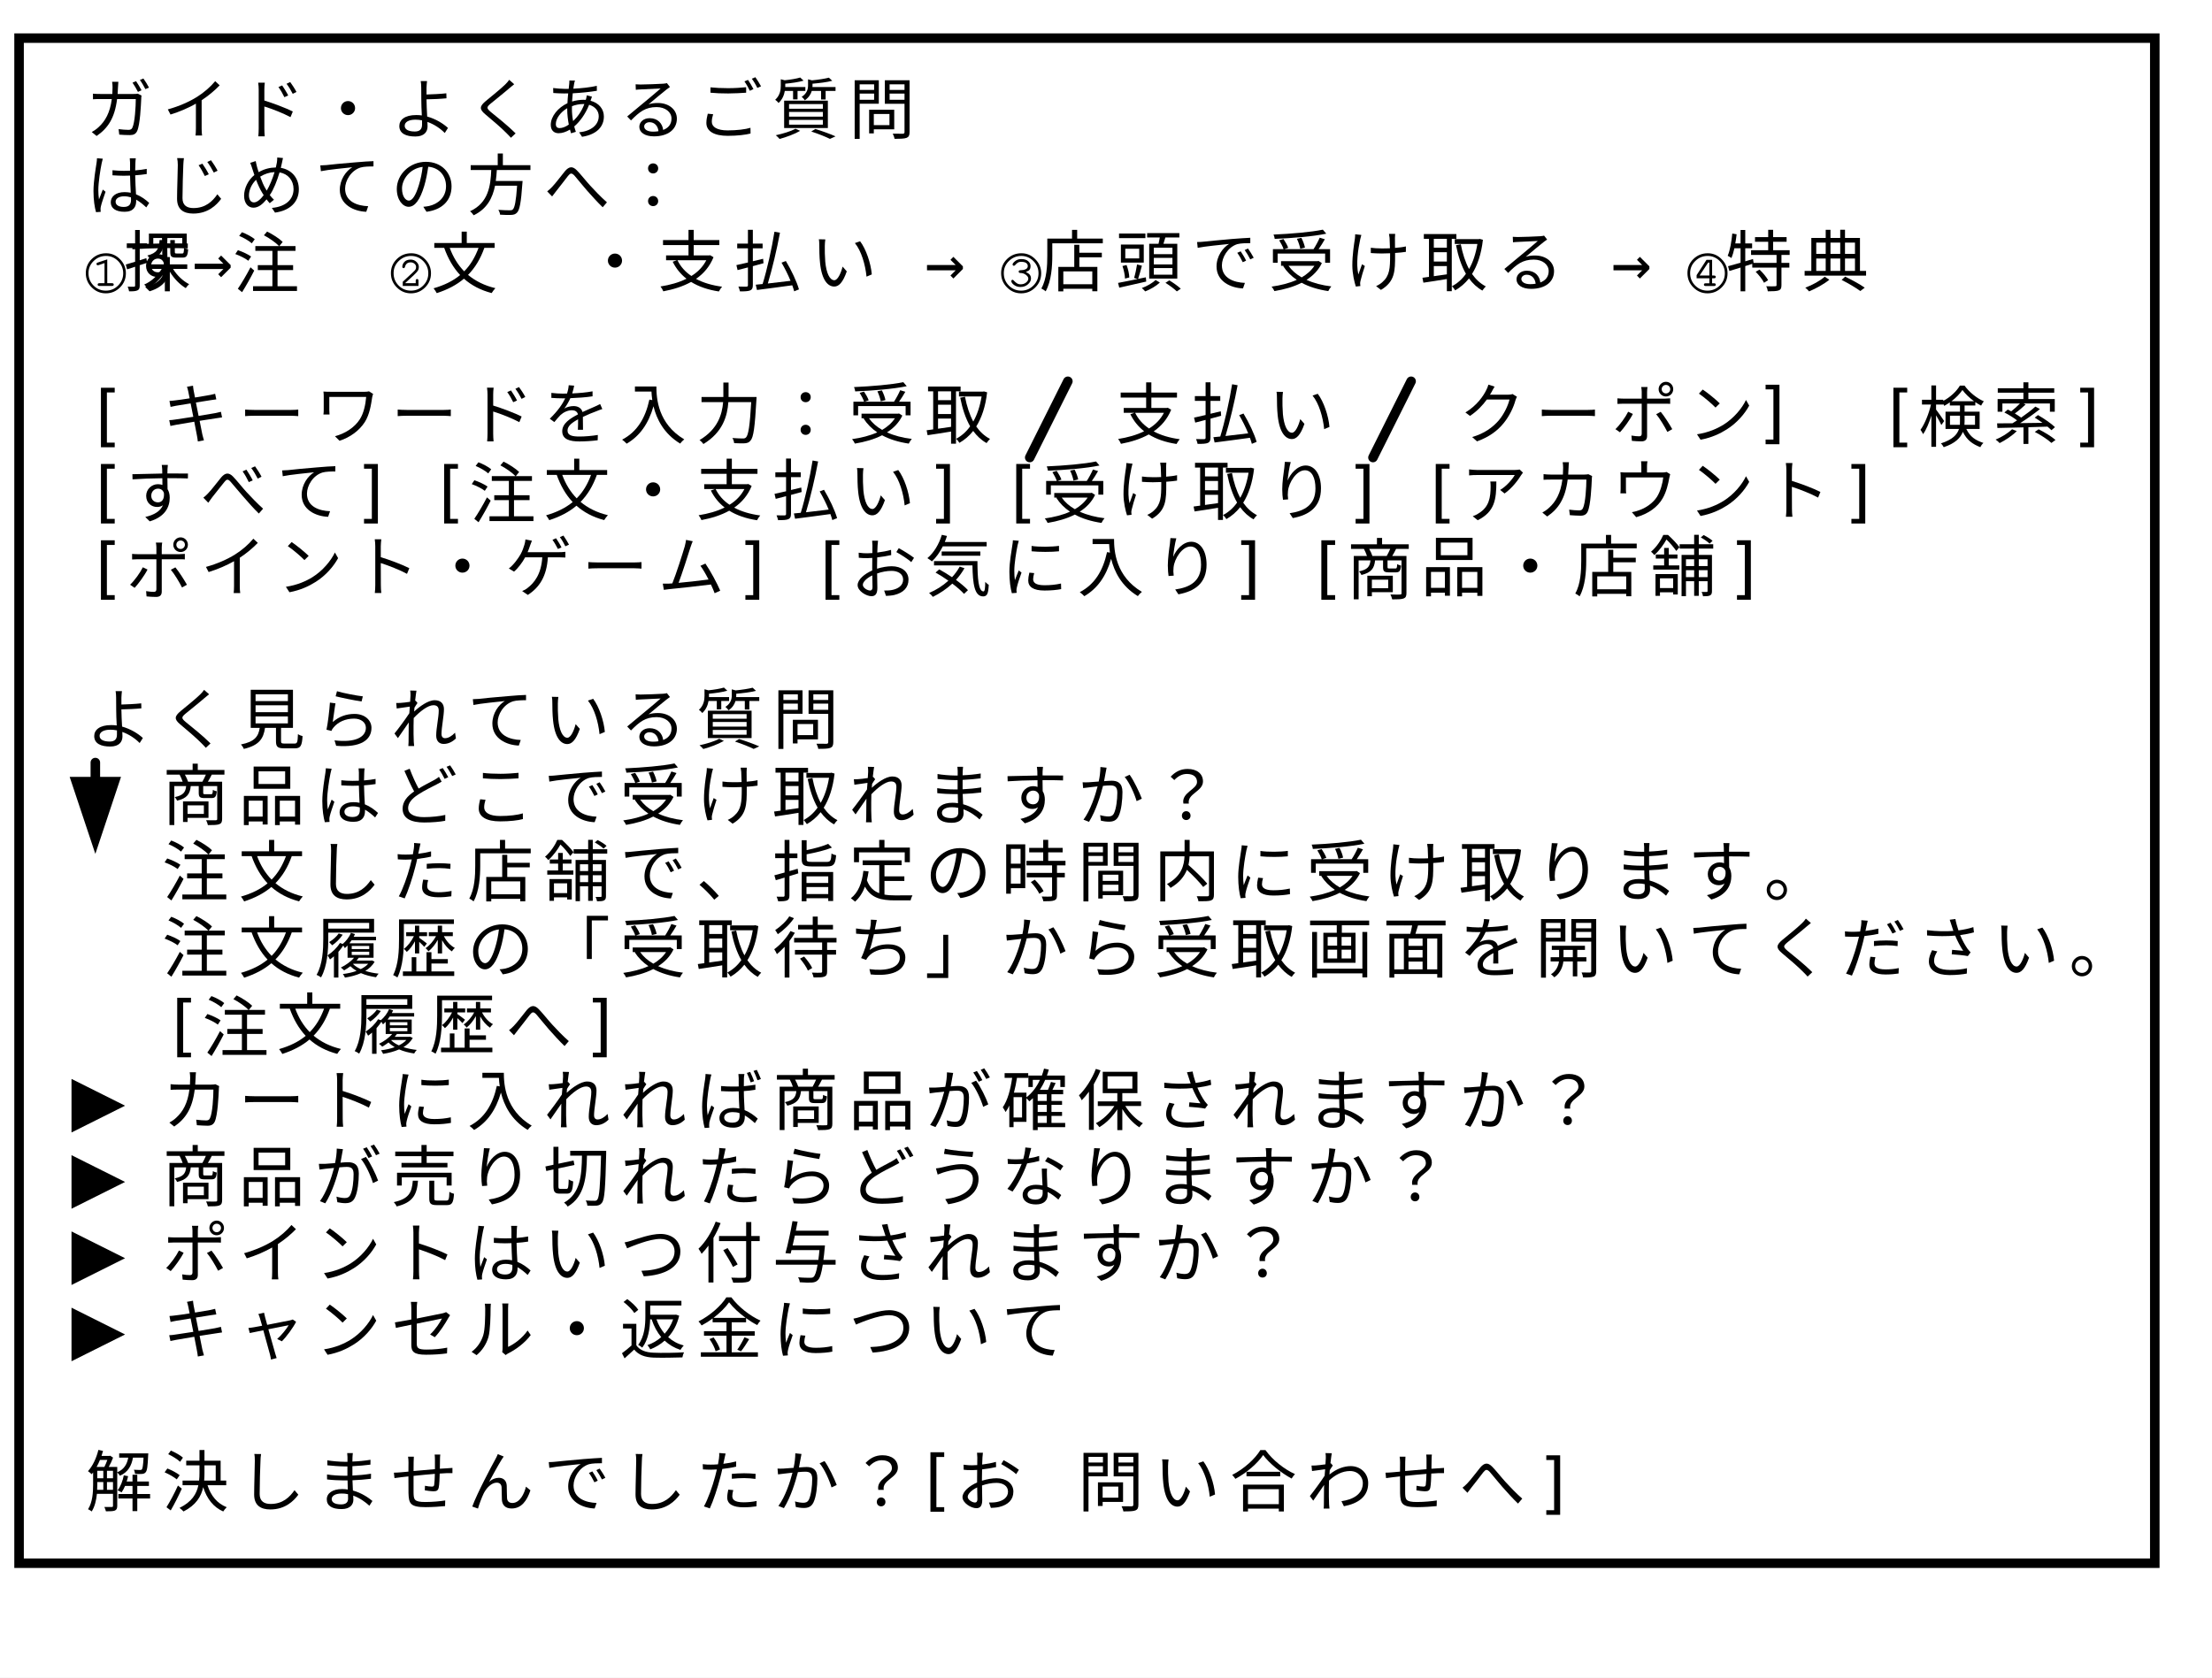
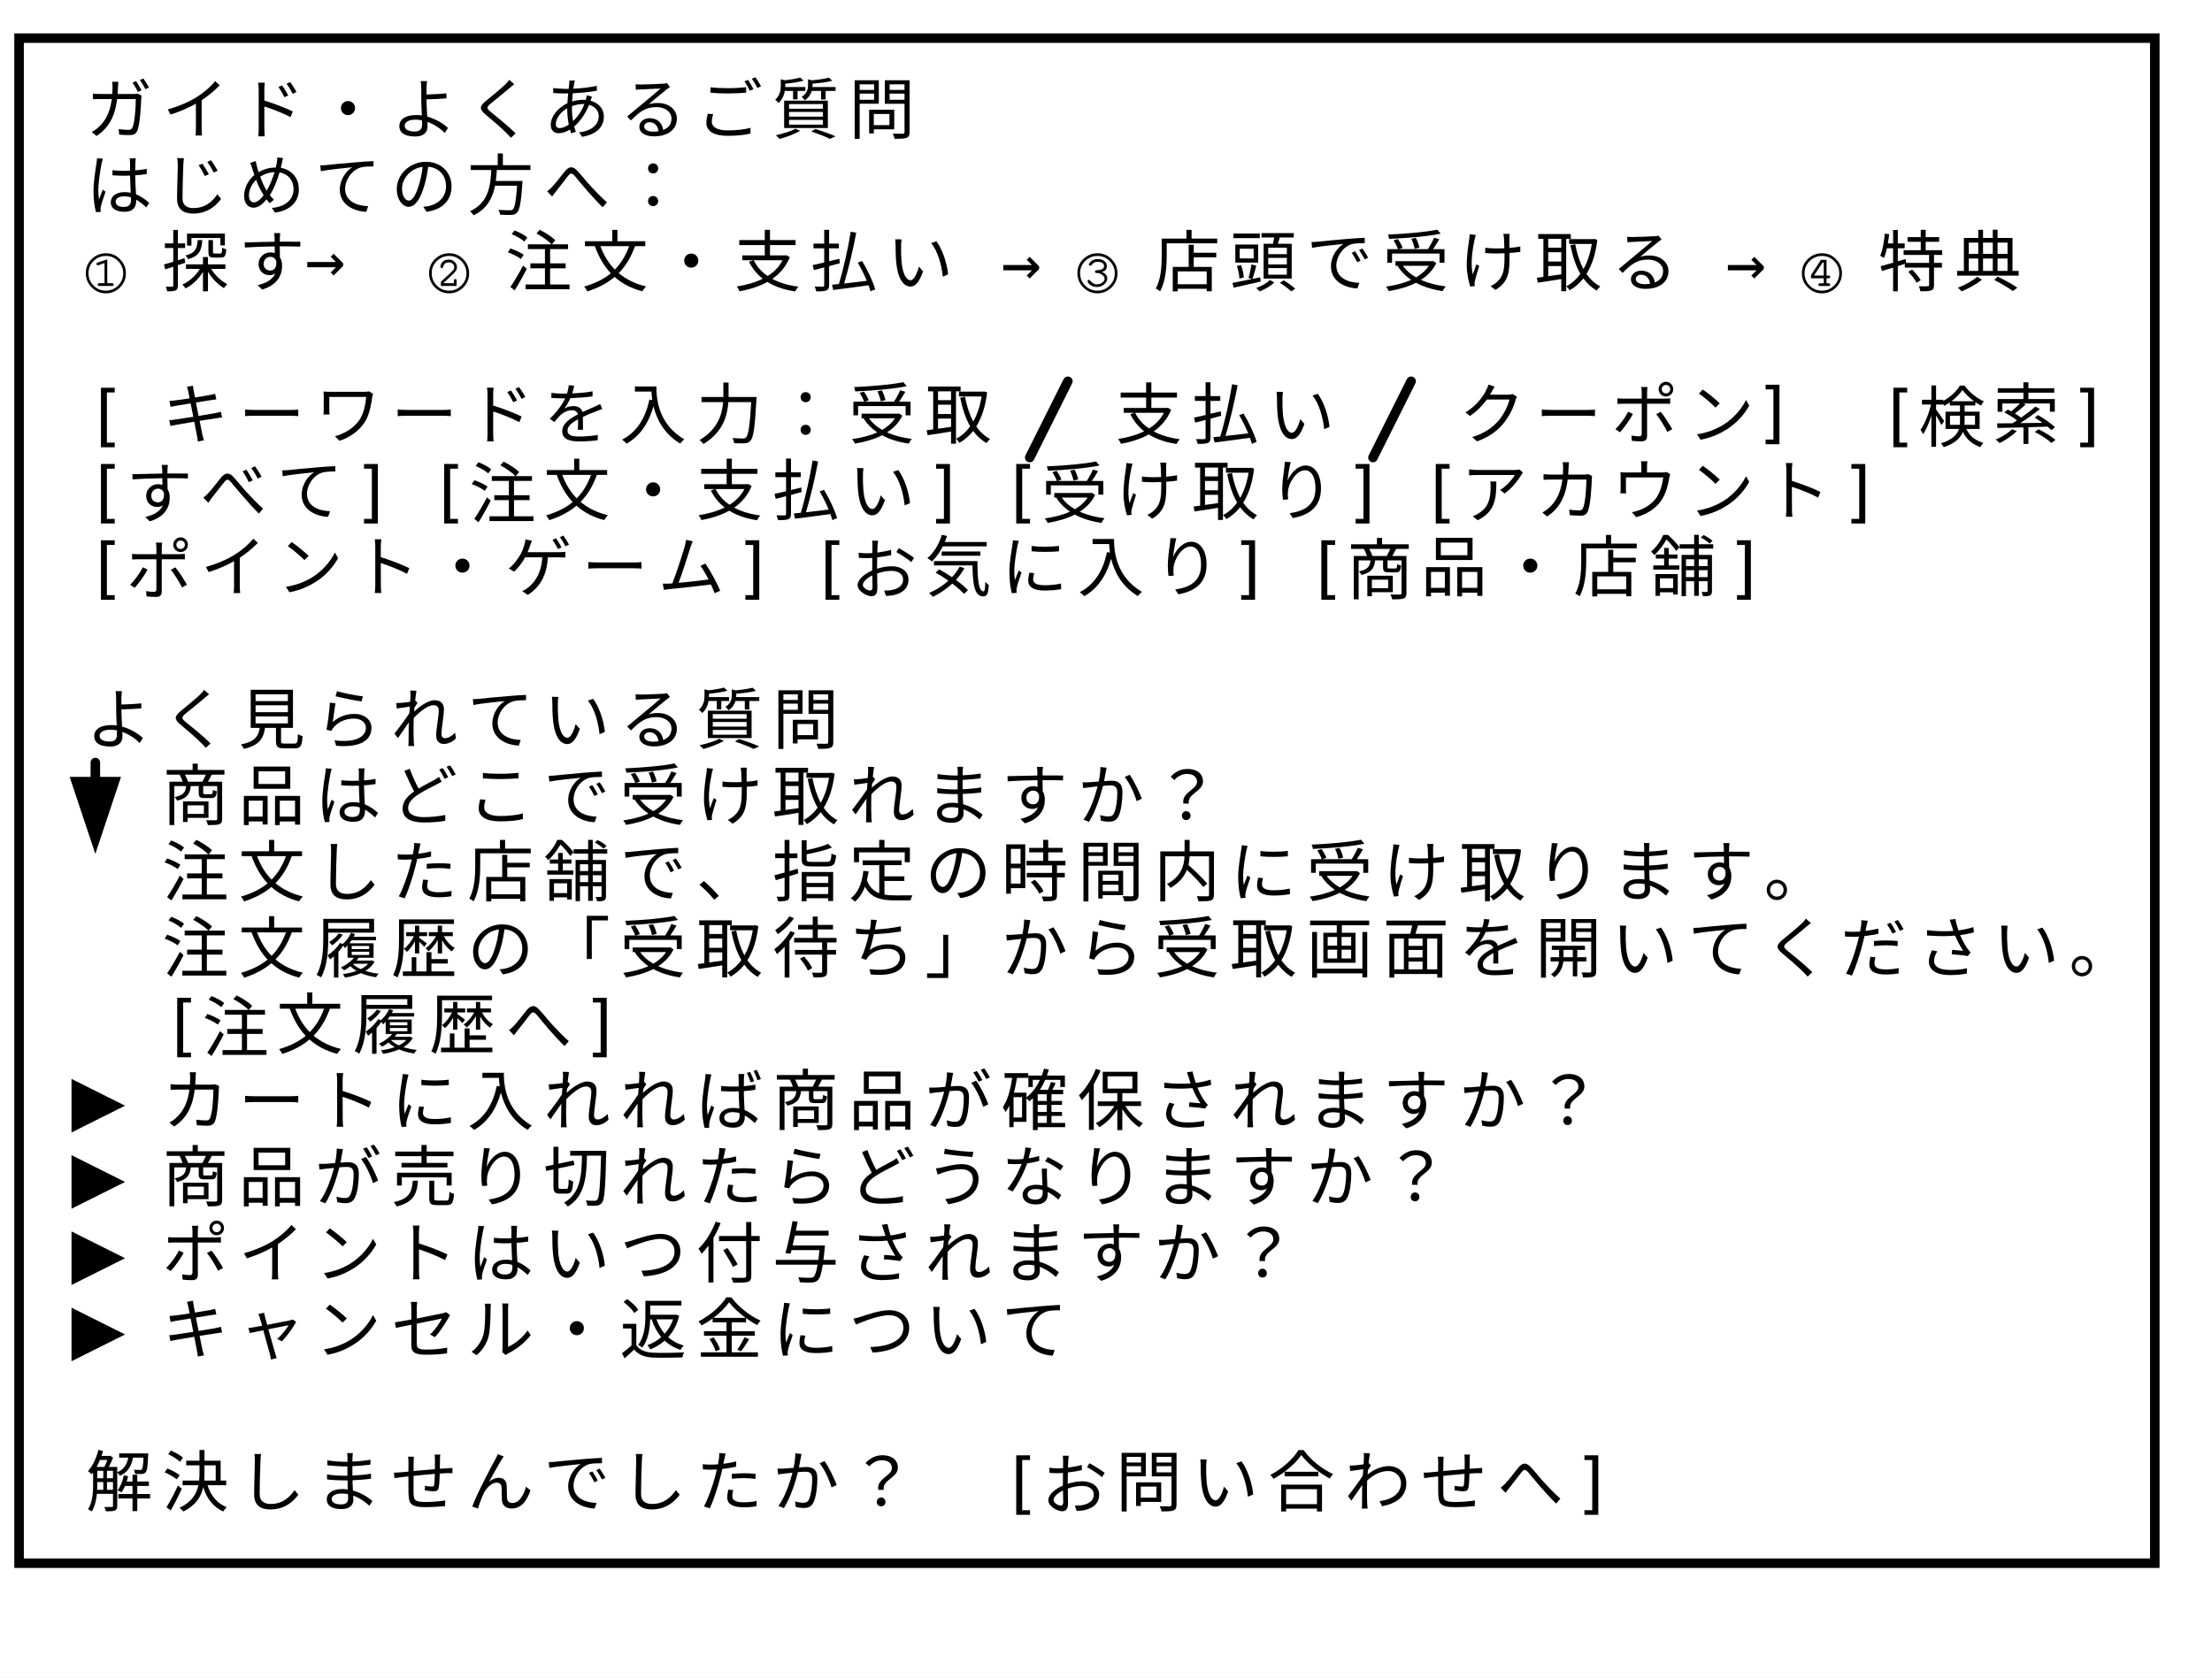
<svg xmlns="http://www.w3.org/2000/svg" width="464" height="352" class="svgbob">
  <style>.svgbob line, .svgbob path, .svgbob circle, .svgbob rect, .svgbob polygon {
    stroke: black;
    stroke-width: 2;
    stroke-opacity: 1;
    fill-opacity: 1;
    stroke-linecap: round;
    stroke-linejoin: miter;
}
.svgbob text {
    white-space: pre;
    fill: black;
    font-family: Iosevka Fixed, monospace;
    font-size: 14px;
}
.svgbob rect.backdrop {
    stroke: none;
    fill: white;
}
.svgbob .broken {
    stroke-dasharray: 8;
}
.svgbob .filled {
    fill: black;
}
.svgbob .bg_filled {
    fill: white;
    stroke-width: 1;
}
.svgbob .nofill {
    fill: white;
}
.svgbob .end_marked_arrow {
    marker-end: url(#arrow);
}
.svgbob .start_marked_arrow {
    marker-start: url(#arrow);
}
.svgbob .end_marked_diamond {
    marker-end: url(#diamond);
}
.svgbob .start_marked_diamond {
    marker-start: url(#diamond);
}
.svgbob .end_marked_circle {
    marker-end: url(#circle);
}
.svgbob .start_marked_circle {
    marker-start: url(#circle);
}
.svgbob .end_marked_open_circle {
    marker-end: url(#open_circle);
}
.svgbob .start_marked_open_circle {
    marker-start: url(#open_circle);
}
.svgbob .end_marked_big_open_circle {
    marker-end: url(#big_open_circle);
}
.svgbob .start_marked_big_open_circle {
    marker-start: url(#big_open_circle);
}</style>
  <defs>
    <marker id="arrow" viewBox="-2 -2 8 8" refX="4" refY="2" markerWidth="7" markerHeight="7" orient="auto-start-reverse">
      <polygon points="0,0 0,4 4,2 0,0" />
    </marker>
    <marker id="diamond" viewBox="-2 -2 8 8" refX="4" refY="2" markerWidth="7" markerHeight="7" orient="auto-start-reverse">
      <polygon points="0,2 2,0 4,2 2,4 0,2" />
    </marker>
    <marker id="circle" viewBox="0 0 8 8" refX="4" refY="4" markerWidth="7" markerHeight="7" orient="auto-start-reverse">
      <circle cx="4" cy="4" r="2" class="filled" />
    </marker>
    <marker id="open_circle" viewBox="0 0 8 8" refX="4" refY="4" markerWidth="7" markerHeight="7" orient="auto-start-reverse">
      <circle cx="4" cy="4" r="2" class="bg_filled" />
    </marker>
    <marker id="big_open_circle" viewBox="0 0 8 8" refX="4" refY="4" markerWidth="7" markerHeight="7" orient="auto-start-reverse">
      <circle cx="4" cy="4" r="3" class="bg_filled" />
    </marker>
  </defs>
  <rect class="backdrop" x="0" y="0" width="464" height="352" />
  <rect x="4" y="8" width="448" height="320" class="solid nofill" rx="0" />
-   <text x="154" y="60">払</text>
-   <text x="170" y="60">い</text>
-   <text x="194" y="60">→</text>
-   <text x="234" y="60">頭</text>
-   <text x="250" y="60">で</text>
-   <text x="266" y="60">受</text>
-   <text x="282" y="60">け</text>
-   <text x="298" y="60">取</text>
-   <text x="314" y="60">る</text>
-   <text x="338" y="60">→</text>
-   <text x="378" y="60">典</text>
+   <text x="154" y="60">支</text>
+   <text x="170" y="60">払</text>
+   <text x="186" y="60">い</text>
+   <text x="210" y="60">→</text>
+   <text x="226" y="60">③</text>
+   <text x="242" y="60">店</text>
+   <text x="258" y="60">頭</text>
+   <text x="274" y="60">で</text>
+   <text x="290" y="60">受</text>
+   <text x="306" y="60">け</text>
+   <text x="322" y="60">取</text>
+   <text x="338" y="60">る</text>
+   <text x="362" y="60">→</text>
+   <text x="378" y="60">④</text>
+   <text x="394" y="60">特</text>
+   <text x="410" y="60">典</text>
  <text x="18" y="92">[</text>
  <text x="170" y="124">[お</text>
  <text x="194" y="92">取</text>
  <text x="194" y="108">]</text>
  <text x="194" y="124">気</text>
  <line x1="224" y1="80" x2="216" y2="96" class="solid" />
  <line x1="296" y1="80" x2="288" y2="96" class="solid" />
  <text x="394" y="92">[検</text>
  <text x="418" y="92">索</text>
  <text x="434" y="92">]</text>
  <text x="18" y="156">よ</text>
  <line x1="20" y1="160" x2="20" y2="164" class="solid" />
  <polygon points="16,164 24,164 20,176" class="filled" />
  <text x="146" y="156">質</text>
  <text x="146" y="172">け</text>
  <text x="146" y="188">、</text>
  <text x="146" y="204">取</text>
  <text x="162" y="156">問</text>
  <text x="162" y="172">取</text>
  <text x="162" y="188">指</text>
  <text x="162" y="204">待</text>
  <text x="178" y="172">れ</text>
  <text x="178" y="188">定</text>
  <text x="178" y="204">ち</text>
  <text x="194" y="172">ま</text>
  <text x="194" y="188">の</text>
  <text x="194" y="204">」</text>
  <text x="210" y="172">す</text>
  <text x="210" y="188">時</text>
  <text x="210" y="204">か</text>
  <text x="226" y="172">か</text>
  <text x="226" y="188">間</text>
  <text x="226" y="204">ら</text>
  <text x="242" y="172">？</text>
  <text x="242" y="188">内</text>
  <text x="242" y="204">受</text>
  <text x="258" y="188">に</text>
  <text x="258" y="204">取</text>
  <text x="274" y="188">受</text>
  <text x="274" y="204">画</text>
  <text x="290" y="188">け</text>
  <text x="290" y="204">面</text>
  <text x="306" y="188">取</text>
  <text x="306" y="204">を</text>
  <text x="322" y="188">り</text>
  <text x="322" y="204">開</text>
  <text x="338" y="188">ま</text>
  <text x="338" y="204">い</text>
  <text x="354" y="188">す</text>
  <text x="354" y="204">て</text>
  <text x="370" y="188">。</text>
  <text x="370" y="204">く</text>
  <text x="386" y="204">だ</text>
  <text x="402" y="204">さ</text>
  <text x="418" y="204">い</text>
  <text x="434" y="204">。</text>
  <polygon points="16,228 24,232 16,236" class="filled" />
  <polygon points="16,244 24,248 16,252" class="filled" />
  <polygon points="16,260 24,264 16,268" class="filled" />
  <polygon points="16,276 24,280 16,284" class="filled" />
  <text x="146" y="236">ば</text>
  <text x="146" y="252">た</text>
  <text x="146" y="268">付</text>
  <text x="146" y="284">金</text>
  <text x="162" y="236">商</text>
  <text x="162" y="252">ら</text>
  <text x="162" y="268">与</text>
  <text x="162" y="284">に</text>
  <text x="178" y="236">品</text>
  <text x="178" y="252">ど</text>
  <text x="178" y="268">さ</text>
  <text x="178" y="284">つ</text>
  <text x="194" y="236">が</text>
  <text x="194" y="252">う</text>
  <text x="194" y="268">れ</text>
  <text x="194" y="284">い</text>
  <text x="210" y="236">確</text>
  <text x="210" y="252">な</text>
  <text x="210" y="268">ま</text>
  <text x="210" y="284">て</text>
  <text x="226" y="236">保</text>
  <text x="226" y="252">り</text>
  <text x="226" y="268">す</text>
  <text x="242" y="236">さ</text>
  <text x="242" y="252">ま</text>
  <text x="242" y="268">か</text>
  <text x="258" y="236">れ</text>
  <text x="258" y="252">す</text>
  <text x="258" y="268">？</text>
  <text x="274" y="236">ま</text>
  <text x="274" y="252">か</text>
  <text x="290" y="236">す</text>
  <text x="290" y="252">？</text>
  <text x="306" y="236">か</text>
  <text x="322" y="236">？</text>
  <g>
    <text x="18" y="28">ガ</text>
    <text x="34" y="28">イ</text>
    <text x="50" y="28">ド</text>
    <text x="66" y="28">・</text>
    <text x="82" y="28">よ</text>
    <text x="98" y="28">く</text>
    <text x="114" y="28">あ</text>
    <text x="130" y="28">る</text>
    <text x="146" y="28">ご</text>
    <text x="162" y="28">質</text>
    <text x="178" y="28">問</text>
  </g>
  <g>
    <text x="18" y="44">は</text>
    <text x="34" y="44">じ</text>
    <text x="50" y="44">め</text>
    <text x="66" y="44">て</text>
    <text x="82" y="44">の</text>
    <text x="98" y="44">方</text>
    <text x="114" y="44">へ</text>
    <text x="130" y="44">：</text>
  </g>
  <g>
-     <text x="18" y="60">①す→注</text>
-     <text x="26" y="60">探</text>
-     <text x="82" y="60">②文</text>
-     <text x="122" y="60">・</text>
-     <text x="138" y="60">支</text>
+     <text x="18" y="60">①</text>
+     <text x="34" y="60">探</text>
+     <text x="50" y="60">す→</text>
+     <text x="90" y="60">②</text>
+     <text x="106" y="60">注</text>
+     <text x="122" y="60">文</text>
+     <text x="138" y="60">・</text>
  </g>
  <g>
    <text x="18" y="316">解</text>
    <text x="34" y="316">決</text>
    <text x="50" y="316">し</text>
    <text x="66" y="316">ま</text>
    <text x="82" y="316">せ</text>
    <text x="98" y="316">ん</text>
    <text x="114" y="316">で</text>
    <text x="130" y="316">し</text>
    <text x="146" y="316">た</text>
    <text x="162" y="316">か</text>
-     <text x="178" y="316">？[お</text>
-     <text x="226" y="316">問</text>
-     <text x="242" y="316">い</text>
-     <text x="258" y="316">合</text>
-     <text x="274" y="316">わ</text>
-     <text x="290" y="316">せ</text>
-     <text x="306" y="316">へ</text>
-     <text x="322" y="316">]</text>
-   </g>
-   <g>
-     <text x="210" y="60">③</text>
-     <text x="218" y="60">店</text>
-   </g>
-   <g>
-     <text x="354" y="60">④</text>
-     <text x="362" y="60">特</text>
+     <text x="178" y="316">？</text>
+   </g>
+   <g>
+     <text x="210" y="316">[お</text>
+     <text x="234" y="316">問</text>
+     <text x="250" y="316">い</text>
+     <text x="266" y="316">合</text>
+     <text x="282" y="316">わ</text>
+     <text x="298" y="316">せ</text>
+     <text x="314" y="316">へ</text>
+     <text x="330" y="316">]</text>
  </g>
  <g>
    <text x="34" y="92">キ</text>
    <text x="50" y="92">ー</text>
    <text x="66" y="92">ワ</text>
    <text x="82" y="92">ー</text>
    <text x="98" y="92">ド</text>
    <text x="114" y="92">を</text>
    <text x="130" y="92">入</text>
    <text x="146" y="92">力</text>
    <text x="162" y="92">：</text>
    <text x="178" y="92">受</text>
  </g>
  <g>
    <text x="18" y="108">[す</text>
    <text x="42" y="108">べ</text>
    <text x="58" y="108">て</text>
    <text x="74" y="108">]</text>
  </g>
  <g>
    <text x="90" y="108">[注</text>
    <text x="114" y="108">文</text>
    <text x="130" y="108">・</text>
    <text x="146" y="108">支</text>
    <text x="162" y="108">払</text>
    <text x="178" y="108">い</text>
  </g>
  <g>
    <text x="18" y="124">[ポ</text>
    <text x="42" y="124">イ</text>
    <text x="58" y="124">ン</text>
    <text x="74" y="124">ト</text>
    <text x="90" y="124">・</text>
    <text x="106" y="124">ゲ</text>
    <text x="122" y="124">ー</text>
    <text x="138" y="124">ム</text>
    <text x="154" y="124">]</text>
  </g>
  <g>
    <text x="234" y="92">支</text>
    <text x="250" y="92">払</text>
    <text x="266" y="92">い</text>
  </g>
  <g>
    <text x="306" y="92">ク</text>
    <text x="322" y="92">ー</text>
    <text x="338" y="92">ポ</text>
    <text x="354" y="92">ン]</text>
  </g>
  <g>
    <text x="210" y="108">[受</text>
    <text x="234" y="108">け</text>
    <text x="250" y="108">取</text>
    <text x="266" y="108">り</text>
    <text x="282" y="108">]</text>
  </g>
  <g>
    <text x="298" y="108">[ア</text>
    <text x="322" y="108">カ</text>
    <text x="338" y="108">ウ</text>
    <text x="354" y="108">ン</text>
    <text x="370" y="108">ト</text>
    <text x="386" y="108">]</text>
  </g>
  <g>
    <text x="210" y="124">に</text>
    <text x="226" y="124">入</text>
    <text x="242" y="124">り</text>
    <text x="258" y="124">]</text>
  </g>
  <g>
    <text x="274" y="124">[商</text>
    <text x="298" y="124">品</text>
    <text x="314" y="124">・</text>
    <text x="330" y="124">店</text>
    <text x="346" y="124">舗</text>
    <text x="362" y="124">]</text>
  </g>
  <g>
    <text x="34" y="156">く</text>
    <text x="50" y="156">見</text>
    <text x="66" y="156">ら</text>
    <text x="82" y="156">れ</text>
    <text x="98" y="156">て</text>
    <text x="114" y="156">い</text>
    <text x="130" y="156">る</text>
  </g>
  <g>
    <text x="34" y="172">商</text>
    <text x="50" y="172">品</text>
    <text x="66" y="172">は</text>
    <text x="82" y="172">ど</text>
    <text x="98" y="172">こ</text>
    <text x="114" y="172">で</text>
    <text x="130" y="172">受</text>
  </g>
  <g>
    <text x="34" y="188">注</text>
    <text x="50" y="188">文</text>
    <text x="66" y="188">し</text>
    <text x="82" y="188">た</text>
    <text x="98" y="188">店</text>
    <text x="114" y="188">舗</text>
    <text x="130" y="188">で</text>
  </g>
  <g>
    <text x="34" y="204">注</text>
    <text x="50" y="204">文</text>
    <text x="66" y="204">履</text>
    <text x="82" y="204">歴</text>
    <text x="98" y="204">の</text>
    <text x="114" y="204">「</text>
    <text x="130" y="204">受</text>
  </g>
  <g>
    <text x="34" y="220">[注</text>
    <text x="58" y="220">文</text>
    <text x="74" y="220">履</text>
    <text x="90" y="220">歴</text>
    <text x="106" y="220">へ</text>
    <text x="122" y="220">]</text>
  </g>
  <g>
    <text x="34" y="236">カ</text>
    <text x="50" y="236">ー</text>
    <text x="66" y="236">ト</text>
    <text x="82" y="236">に</text>
    <text x="98" y="236">入</text>
    <text x="114" y="236">れ</text>
    <text x="130" y="236">れ</text>
  </g>
  <g>
    <text x="34" y="252">商</text>
    <text x="50" y="252">品</text>
    <text x="66" y="252">が</text>
    <text x="82" y="252">売</text>
    <text x="98" y="252">り</text>
    <text x="114" y="252">切</text>
    <text x="130" y="252">れ</text>
  </g>
  <g>
    <text x="34" y="268">ポ</text>
    <text x="50" y="268">イ</text>
    <text x="66" y="268">ン</text>
    <text x="82" y="268">ト</text>
    <text x="98" y="268">は</text>
    <text x="114" y="268">い</text>
    <text x="130" y="268">つ</text>
  </g>
  <g>
    <text x="34" y="284">キ</text>
    <text x="50" y="284">ャ</text>
    <text x="66" y="284">ン</text>
    <text x="82" y="284">セ</text>
    <text x="98" y="284">ル</text>
    <text x="114" y="284">・</text>
    <text x="130" y="284">返</text>
  </g>
</svg>
